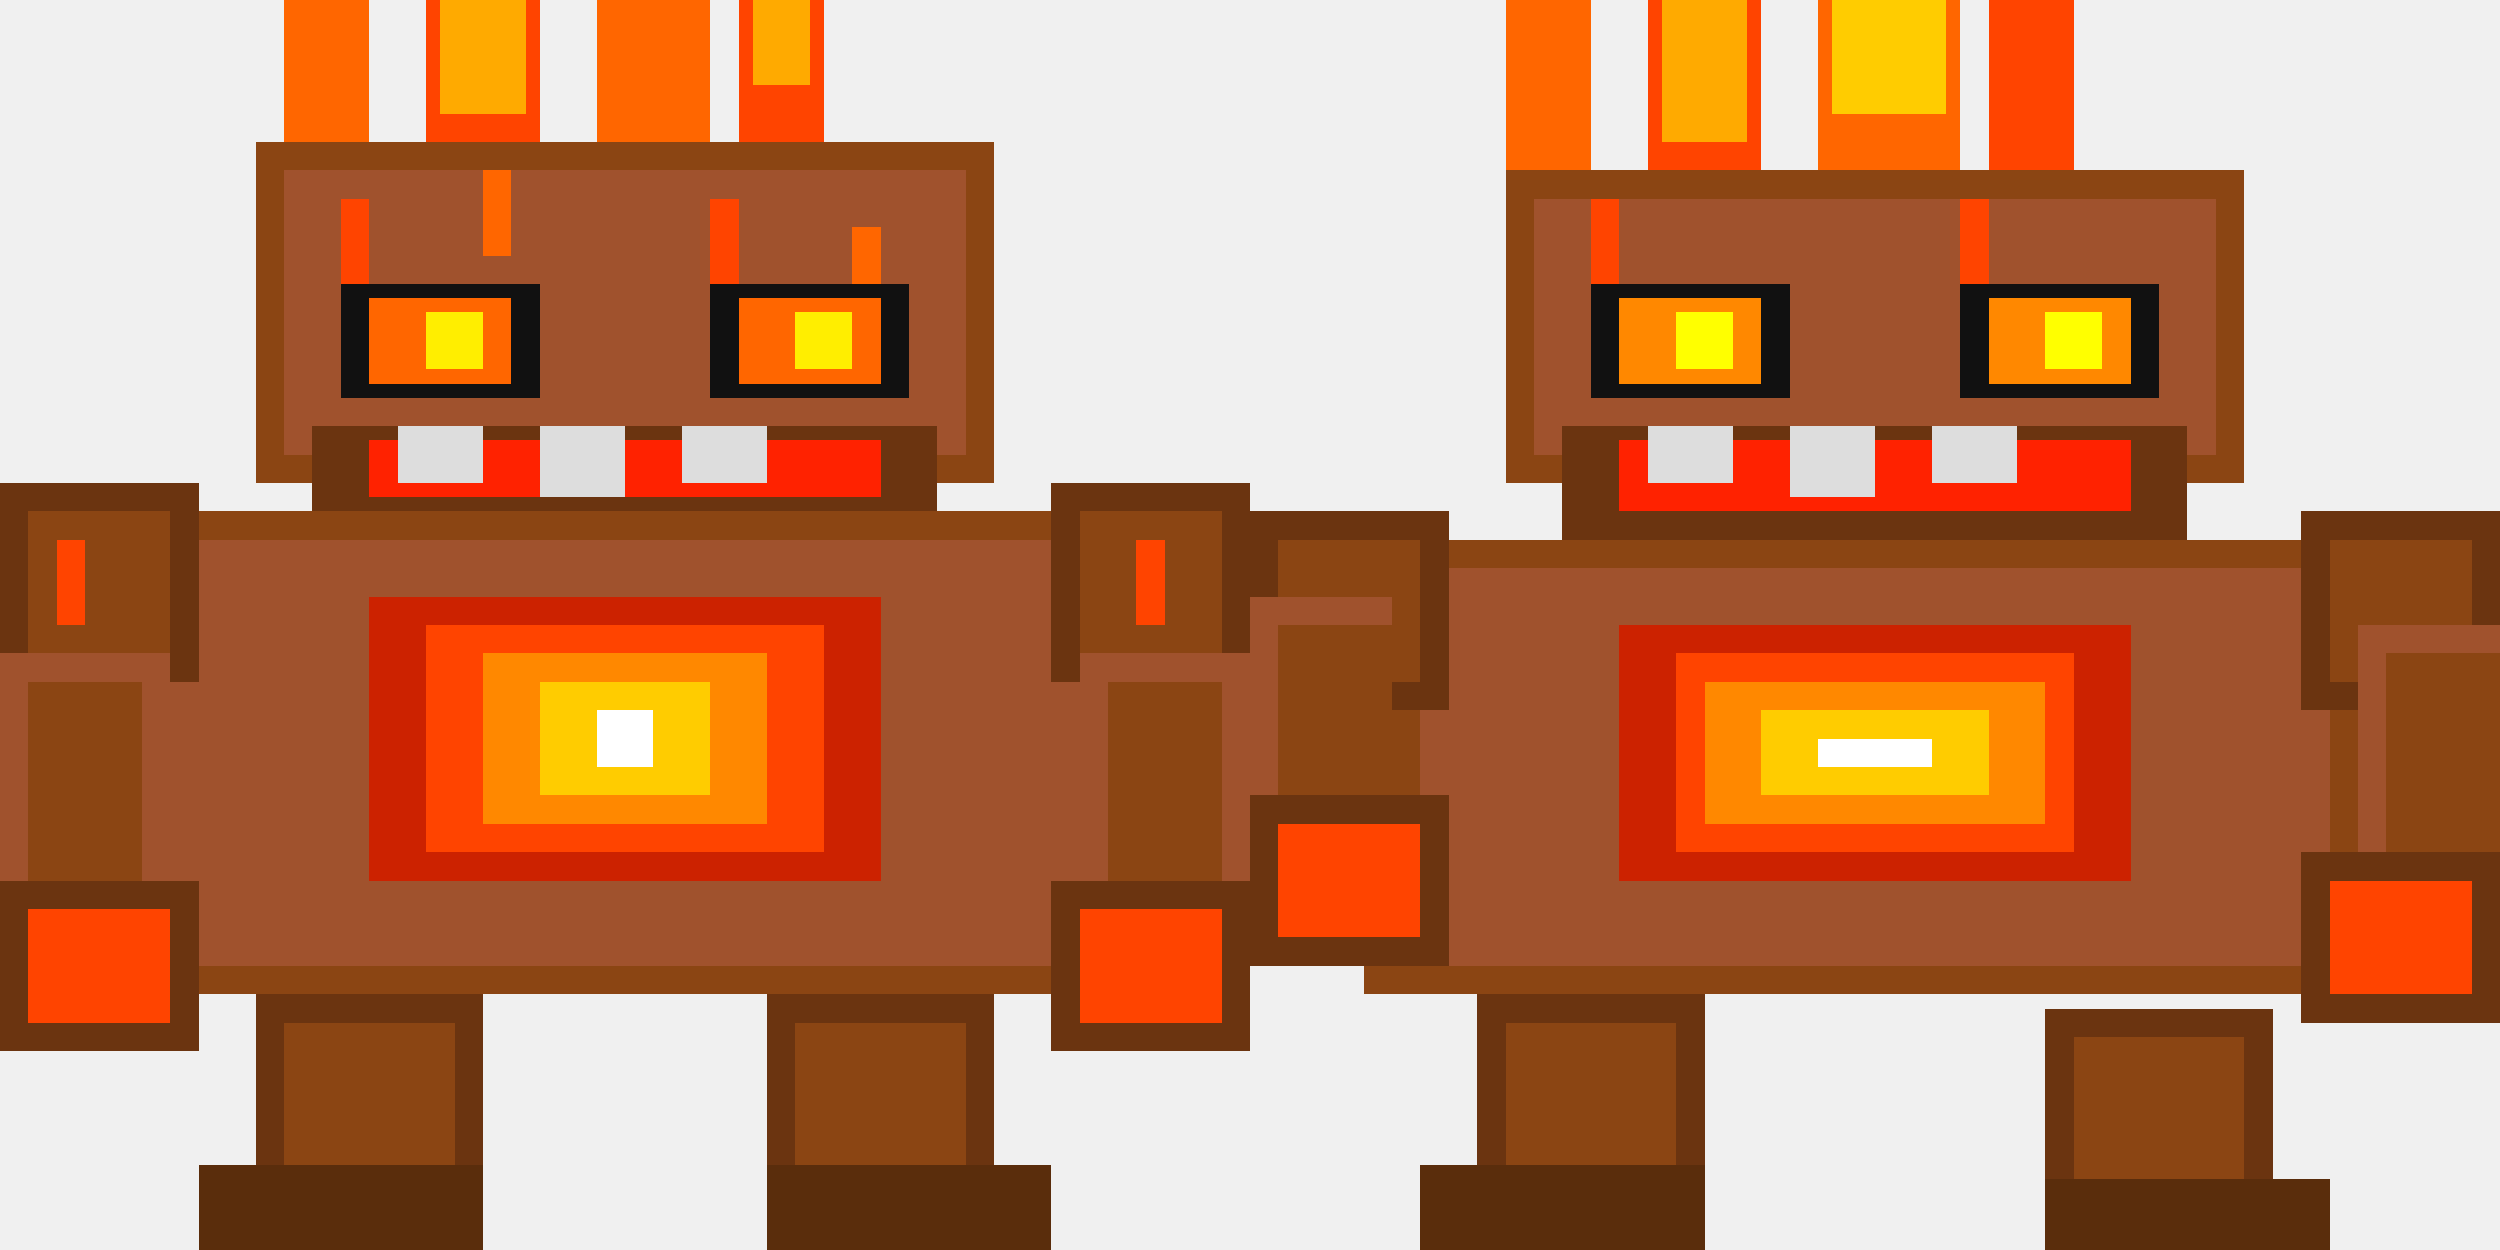
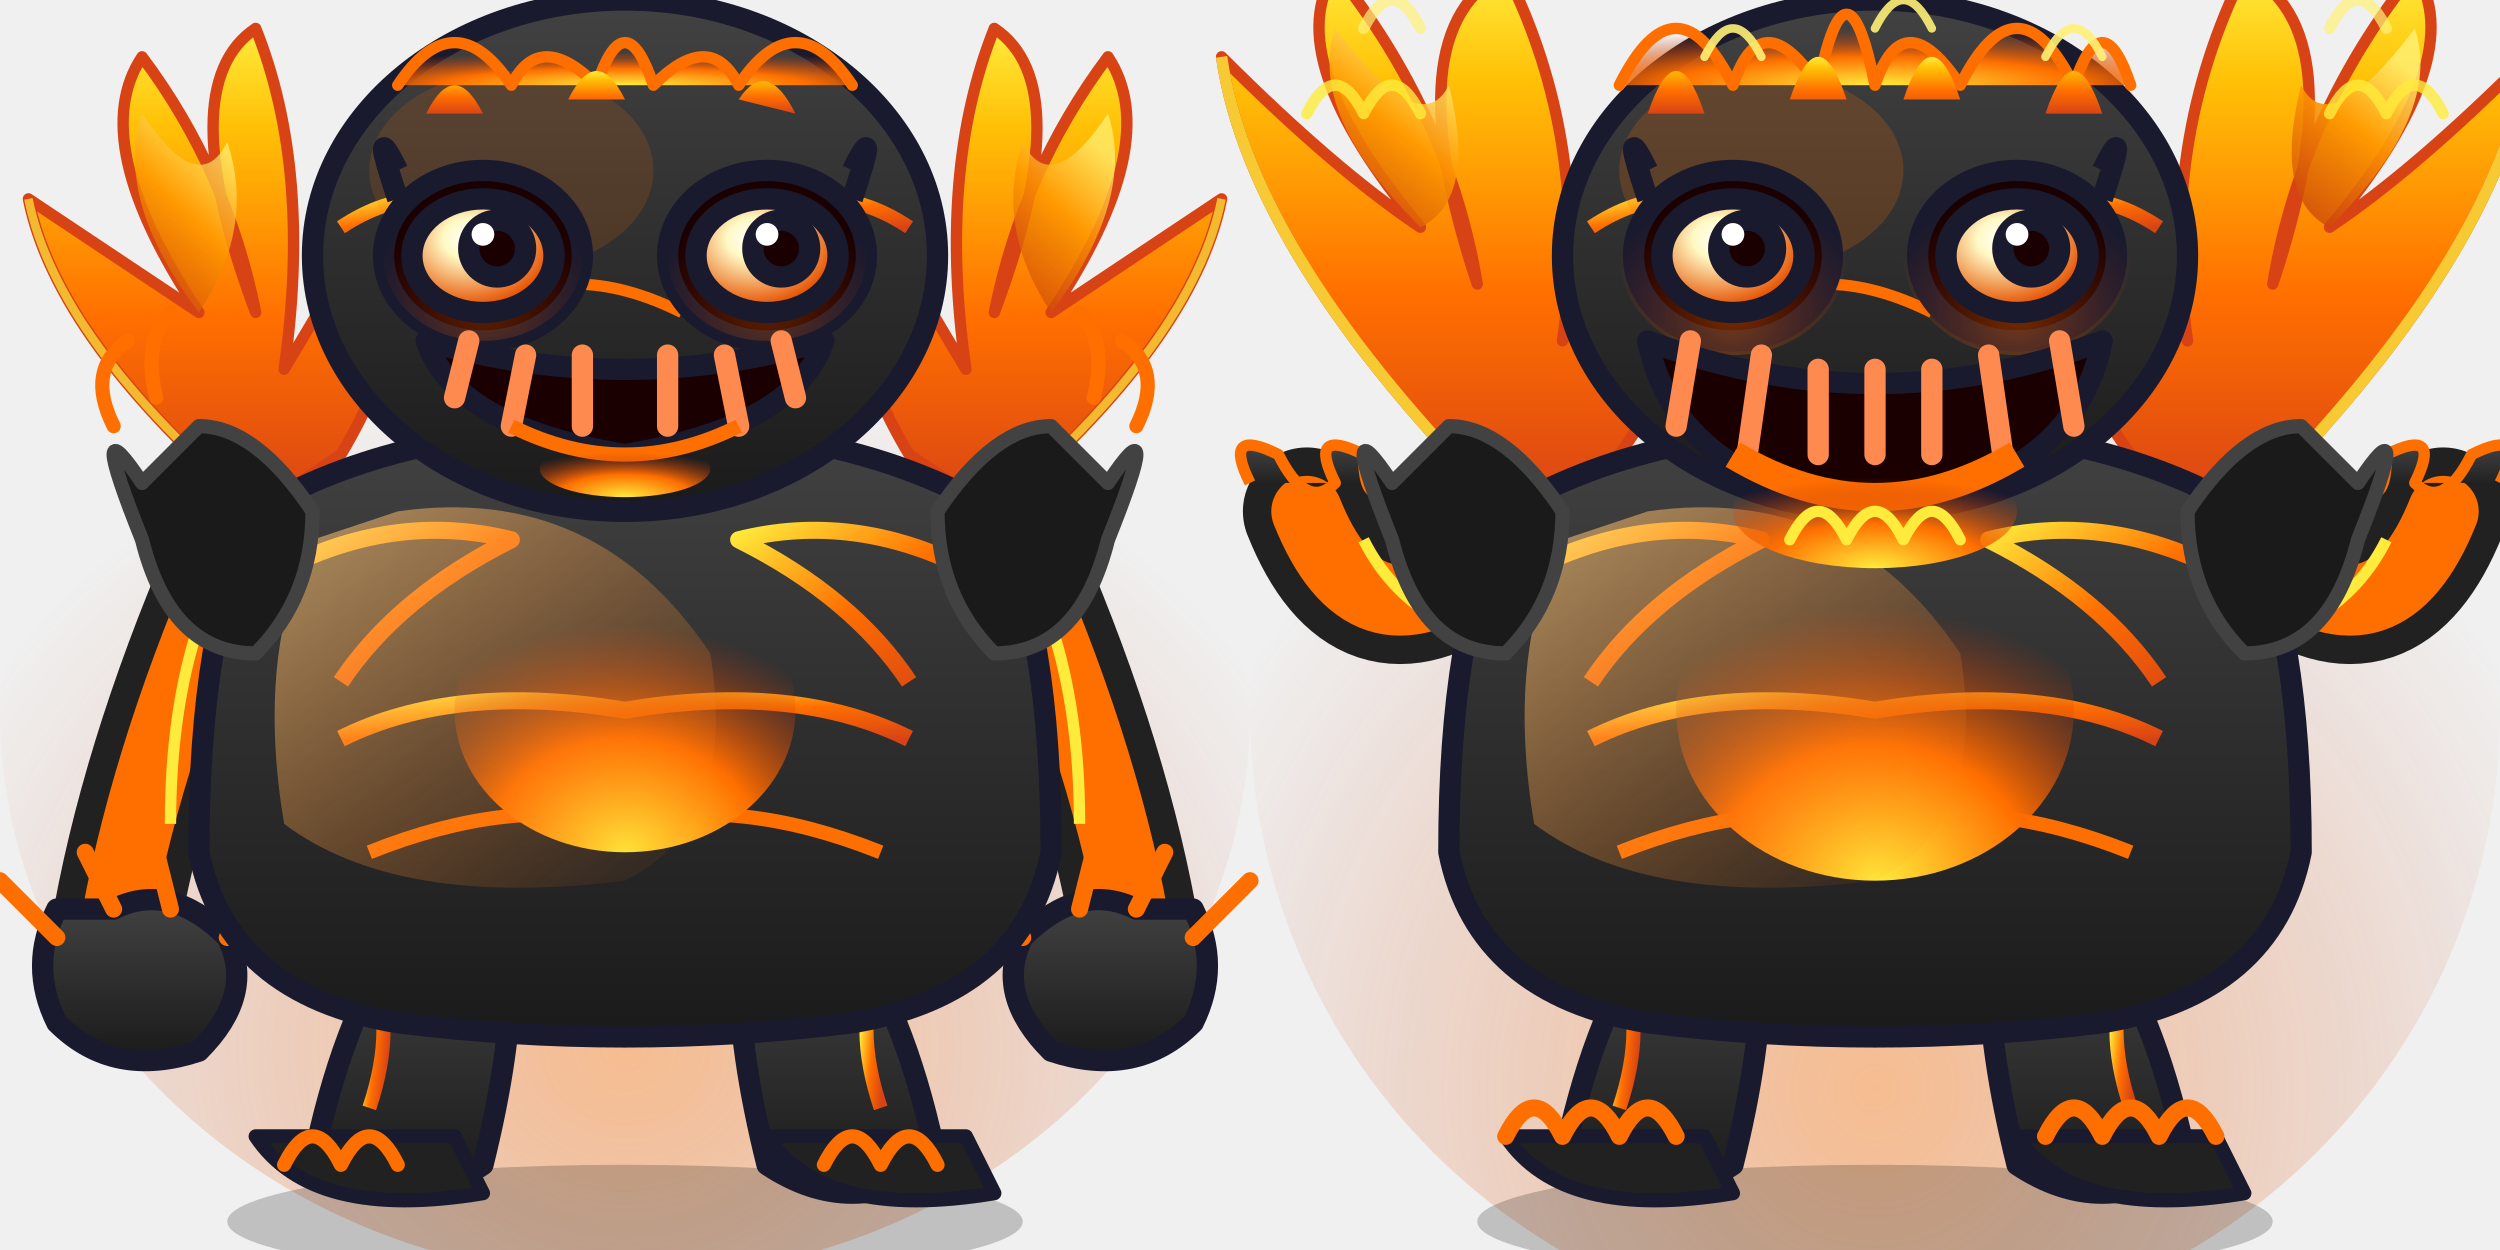
- <svg xmlns="http://www.w3.org/2000/svg" viewBox="0 0 176 88" width="176" height="88" shape-rendering="crispEdges">
-   <g>
-     <rect x="20" y="0" width="6" height="10" fill="#ff6600" />
-     <rect x="30" y="0" width="8" height="14" fill="#ff4400" />
-     <rect x="31" y="0" width="6" height="8" fill="#ffaa00" />
-     <rect x="42" y="0" width="8" height="12" fill="#ff6600" />
-     <rect x="52" y="0" width="6" height="10" fill="#ff4400" />
-     <rect x="53" y="0" width="4" height="6" fill="#ffaa00" />
-     <rect x="18" y="10" width="52" height="24" fill="#8b4513" />
-     <rect x="20" y="12" width="48" height="20" fill="#a0522d" />
-     <rect x="24" y="14" width="2" height="8" fill="#ff4400" />
-     <rect x="34" y="12" width="2" height="6" fill="#ff6600" />
-     <rect x="50" y="14" width="2" height="10" fill="#ff4400" />
-     <rect x="60" y="16" width="2" height="6" fill="#ff6600" />
-     <rect x="24" y="20" width="14" height="8" fill="#111" />
-     <rect x="50" y="20" width="14" height="8" fill="#111" />
-     <rect x="26" y="21" width="10" height="6" fill="#ff6600" />
-     <rect x="52" y="21" width="10" height="6" fill="#ff6600" />
-     <rect x="30" y="22" width="4" height="4" fill="#ffee00" />
-     <rect x="56" y="22" width="4" height="4" fill="#ffee00" />
-     <rect x="22" y="30" width="44" height="8" fill="#6b3410" />
-     <rect x="26" y="31" width="36" height="4" fill="#ff2200" />
-     <rect x="28" y="30" width="6" height="4" fill="#ddd" />
-     <rect x="38" y="30" width="6" height="5" fill="#ddd" />
-     <rect x="48" y="30" width="6" height="4" fill="#ddd" />
-     <rect x="6" y="36" width="76" height="34" fill="#8b4513" />
-     <rect x="10" y="38" width="68" height="30" fill="#a0522d" />
-     <rect x="26" y="42" width="36" height="20" fill="#cc2200" />
-     <rect x="30" y="44" width="28" height="16" fill="#ff4400" />
-     <rect x="34" y="46" width="20" height="12" fill="#ff8800" />
-     <rect x="38" y="48" width="12" height="8" fill="#ffcc00" />
-     <rect x="42" y="50" width="4" height="4" fill="#ffffff" />
-     <rect x="0" y="34" width="14" height="14" fill="#6b3410" />
-     <rect x="2" y="36" width="10" height="10" fill="#8b4513" />
-     <rect x="74" y="34" width="14" height="14" fill="#6b3410" />
-     <rect x="76" y="36" width="10" height="10" fill="#8b4513" />
-     <rect x="4" y="38" width="2" height="6" fill="#ff4400" />
-     <rect x="80" y="38" width="2" height="6" fill="#ff4400" />
-     <rect x="0" y="46" width="12" height="18" fill="#a0522d" />
-     <rect x="2" y="48" width="8" height="14" fill="#8b4513" />
-     <rect x="76" y="46" width="12" height="18" fill="#a0522d" />
-     <rect x="78" y="48" width="8" height="14" fill="#8b4513" />
-     <rect x="0" y="62" width="14" height="12" fill="#6b3410" />
-     <rect x="2" y="64" width="10" height="8" fill="#ff4400" />
-     <rect x="74" y="62" width="14" height="12" fill="#6b3410" />
-     <rect x="76" y="64" width="10" height="8" fill="#ff4400" />
-     <rect x="18" y="70" width="16" height="14" fill="#6b3410" />
-     <rect x="20" y="72" width="12" height="10" fill="#8b4513" />
-     <rect x="54" y="70" width="16" height="14" fill="#6b3410" />
-     <rect x="56" y="72" width="12" height="10" fill="#8b4513" />
-     <rect x="14" y="82" width="20" height="6" fill="#5a2d0c" />
-     <rect x="54" y="82" width="20" height="6" fill="#5a2d0c" />
+ <svg xmlns="http://www.w3.org/2000/svg" viewBox="0 0 176 88" width="176" height="88" shape-rendering="geometricPrecision">
+   <defs>
+     <linearGradient id="inferno-body" x1="0" y1="0" x2="0" y2="1">
+       <stop offset="0%" stop-color="#ff8a50" />
+       <stop offset="50%" stop-color="#ff6f00" />
+       <stop offset="100%" stop-color="#bf360c" />
+     </linearGradient>
+     <linearGradient id="inferno-body-dark" x1="0" y1="0" x2="0" y2="1">
+       <stop offset="0%" stop-color="#424242" />
+       <stop offset="100%" stop-color="#1a1a1a" />
+     </linearGradient>
+     <linearGradient id="inferno-body-hi" x1="0" y1="0" x2="1" y2="1">
+       <stop offset="0%" stop-color="#ffcc80" stop-opacity="0.6" />
+       <stop offset="100%" stop-color="#ff6f00" stop-opacity="0" />
+     </linearGradient>
+     <linearGradient id="inferno-wing" x1="0" y1="1" x2="0" y2="0">
+       <stop offset="0%" stop-color="#d84315" />
+       <stop offset="40%" stop-color="#ff6f00" />
+       <stop offset="80%" stop-color="#ffc107" />
+       <stop offset="100%" stop-color="#ffeb3b" />
+     </linearGradient>
+     <linearGradient id="inferno-wing2" x1="0" y1="1" x2="0.5" y2="0">
+       <stop offset="0%" stop-color="#bf360c" stop-opacity="0.8" />
+       <stop offset="60%" stop-color="#ff9800" />
+       <stop offset="100%" stop-color="#fff176" stop-opacity="0.9" />
+     </linearGradient>
+     <linearGradient id="inferno-vein" x1="0" y1="0" x2="1" y2="1">
+       <stop offset="0%" stop-color="#ffeb3b" />
+       <stop offset="50%" stop-color="#ff6f00" />
+       <stop offset="100%" stop-color="#d84315" />
+     </linearGradient>
+     <radialGradient id="inferno-eye" cx="0.4" cy="0.35" r="0.6">
+       <stop offset="0%" stop-color="#fff" />
+       <stop offset="30%" stop-color="#fff9c4" />
+       <stop offset="100%" stop-color="#e65100" />
+     </radialGradient>
+     <radialGradient id="inferno-flame-core" cx="0.5" cy="1" r="0.8">
+       <stop offset="0%" stop-color="#ffeb3b" />
+       <stop offset="50%" stop-color="#ff6f00" />
+       <stop offset="100%" stop-color="#bf360c" stop-opacity="0" />
+     </radialGradient>
+     <radialGradient id="inferno-aura" cx="0.5" cy="0.8" r="0.6">
+       <stop offset="0%" stop-color="#ff6f00" stop-opacity="0.4" />
+       <stop offset="100%" stop-color="#bf360c" stop-opacity="0" />
+     </radialGradient>
+   </defs>
+   <g stroke="#1a1a2e" stroke-width="1.5" stroke-linejoin="round">
+     <ellipse cx="44" cy="50" rx="44" ry="40" fill="url(#inferno-aura)" stroke="none" />
+     <ellipse cx="44" cy="86" rx="28" ry="4" fill="#000" opacity="0.2" stroke="none" />
+     <path d="M18,36 Q4,24 2,14 Q8,18 14,22 Q6,10 10,4 Q16,12 18,22 Q12,6 18,2 Q22,12 20,26 Q26,16 28,12 Q30,22 24,32Z" fill="url(#inferno-wing)" stroke="#d84315" stroke-width="0.8" />
+     <path d="M18,36 Q4,24 2,14" stroke="#ffeb3b" stroke-width="0.6" fill="none" opacity="0.7" />
+     <path d="M14,22 Q8,14 10,8 Q14,14 16,10 Q18,16 14,22Z" fill="url(#inferno-wing2)" stroke="none" opacity="0.8" />
+     <path d="M70,36 Q84,24 86,14 Q80,18 74,22 Q82,10 78,4 Q72,12 70,22 Q76,6 70,2 Q66,12 68,26 Q62,16 60,12 Q58,22 64,32Z" fill="url(#inferno-wing)" stroke="#d84315" stroke-width="0.8" />
+     <path d="M70,36 Q84,24 86,14" stroke="#ffeb3b" stroke-width="0.6" fill="none" opacity="0.7" />
+     <path d="M74,22 Q80,14 78,8 Q74,14 72,10 Q70,16 74,22Z" fill="url(#inferno-wing2)" stroke="none" opacity="0.8" />
+     <path d="M28,66 Q24,72 22,82 Q28,86 34,82 Q36,74 36,68Z" fill="url(#inferno-body-dark)" />
+     <path d="M60,66 Q64,72 66,82 Q60,86 54,82 Q52,74 52,68Z" fill="url(#inferno-body-dark)" />
+     <path d="M26,68 Q28,72 26,78" stroke="url(#inferno-vein)" stroke-width="1" fill="none" />
+     <path d="M62,68 Q60,72 62,78" stroke="url(#inferno-vein)" stroke-width="1" fill="none" />
+     <path d="M18,80 Q22,86 34,84 L32,80Z" fill="#212121" stroke="#1a1a2e" stroke-width="1" />
+     <path d="M54,80 Q58,86 70,84 L68,80Z" fill="#212121" stroke="#1a1a2e" stroke-width="1" />
+     <path d="M20,82 Q22,78 24,82 Q26,78 28,82" stroke="#ff6f00" stroke-width="1" fill="none" stroke-linecap="round" />
+     <path d="M58,82 Q60,78 62,82 Q64,78 66,82" stroke="#ff6f00" stroke-width="1" fill="none" stroke-linecap="round" />
+     <path d="M16,40 Q10,54 8,66" stroke="#212121" stroke-width="9" fill="none" stroke-linecap="round" />
+     <path d="M16,40 Q10,54 8,66" stroke="#ff6f00" stroke-width="5" fill="none" stroke-linecap="round" />
+     <path d="M14,44 Q12,50 12,58" stroke="#ffeb3b" stroke-width="0.8" fill="none" />
+     <path d="M4,64 Q2,68 4,72 Q8,76 14,74 Q18,70 16,66 Q12,62 8,64Z" fill="url(#inferno-body-dark)" />
+     <path d="M4,66 L0,62 M8,64 L6,60 M12,64 L11,60 M16,66 L18,62" stroke="#ff6f00" stroke-width="1.2" stroke-linecap="round" fill="none" />
+     <path d="M72,40 Q78,54 80,66" stroke="#212121" stroke-width="9" fill="none" stroke-linecap="round" />
+     <path d="M72,40 Q78,54 80,66" stroke="#ff6f00" stroke-width="5" fill="none" stroke-linecap="round" />
+     <path d="M74,44 Q76,50 76,58" stroke="#ffeb3b" stroke-width="0.8" fill="none" />
+     <path d="M84,64 Q86,68 84,72 Q80,76 74,74 Q70,70 72,66 Q76,62 80,64Z" fill="url(#inferno-body-dark)" />
+     <path d="M84,66 L88,62 M80,64 L82,60 M76,64 L77,60 M72,66 L70,62" stroke="#ff6f00" stroke-width="1.2" stroke-linecap="round" fill="none" />
+     <path d="M18,36 Q14,44 14,60 Q16,70 28,72 Q44,74 60,72 Q72,70 74,60 Q74,44 70,36 Q60,30 44,30 Q28,30 18,36Z" fill="url(#inferno-body-dark)" />
+     <path d="M20,40 Q28,36 36,38 Q28,42 24,48" stroke="url(#inferno-vein)" stroke-width="1.2" fill="none" />
+     <path d="M68,40 Q60,36 52,38 Q60,42 64,48" stroke="url(#inferno-vein)" stroke-width="1.2" fill="none" />
+     <path d="M24,52 Q32,48 44,50 Q56,48 64,52" stroke="url(#inferno-vein)" stroke-width="1.2" fill="none" />
+     <path d="M26,60 Q36,56 44,58 Q52,56 62,60" stroke="#ff6f00" stroke-width="1" fill="none" />
+     <ellipse cx="44" cy="50" rx="12" ry="10" fill="url(#inferno-flame-core)" stroke="none" />
+     <path d="M22,38 Q18,46 20,58 Q28,64 44,62 Q52,58 50,46 Q42,34 28,36Z" fill="url(#inferno-body-hi)" stroke="none" />
+     <path d="M10,34 Q6,28 10,38 Q12,46 18,46 Q22,42 22,36 Q18,30 14,30Z" fill="#1a1a1a" stroke="#424242" stroke-width="1" />
+     <path d="M8,30 Q6,26 9,24 M11,28 Q10,24 12,22" stroke="#ff6f00" stroke-width="1" stroke-linecap="round" fill="none" />
+     <path d="M78,34 Q82,28 78,38 Q76,46 70,46 Q66,42 66,36 Q70,30 74,30Z" fill="#1a1a1a" stroke="#424242" stroke-width="1" />
+     <path d="M80,30 Q82,26 79,24 M77,28 Q78,24 76,22" stroke="#ff6f00" stroke-width="1" stroke-linecap="round" fill="none" />
+     <path d="M34,28 Q38,30 44,30 Q50,30 54,28 Q52,24 44,24 Q36,24 34,28Z" fill="url(#inferno-body-dark)" />
+     <path d="M36,28 Q40,26 48,28" stroke="#ff6f00" stroke-width="0.8" fill="none" />
+     <ellipse cx="44" cy="18" rx="22" ry="18" fill="url(#inferno-body-dark)" />
+     <path d="M24,16 Q30,12 36,16" stroke="url(#inferno-vein)" stroke-width="1" fill="none" />
+     <path d="M52,16 Q58,12 64,16" stroke="url(#inferno-vein)" stroke-width="1" fill="none" />
+     <path d="M34,22 Q40,18 48,22" stroke="#ff6f00" stroke-width="0.8" fill="none" />
+     <ellipse cx="36" cy="12" rx="10" ry="7" fill="#ff6f00" opacity="0.15" stroke="none" />
+     <path d="M28,6 Q32,0 36,6 Q38,2 42,6 Q44,0 46,6 Q50,2 52,6 Q56,0 60,6" fill="url(#inferno-flame-core)" stroke="#ff6f00" stroke-width="0.8" stroke-linecap="round" />
+     <path d="M30,8 Q32,4 34,8 M40,7 Q42,3 44,7 M52,7 Q54,4 56,8" fill="url(#inferno-wing)" stroke="none" />
+     <ellipse cx="34" cy="18" rx="7" ry="6" fill="#1a0000" />
+     <ellipse cx="54" cy="18" rx="7" ry="6" fill="#1a0000" />
+     <ellipse cx="34" cy="18" rx="7" ry="6" fill="url(#inferno-aura)" stroke="none" opacity="0.8" />
+     <ellipse cx="54" cy="18" rx="7" ry="6" fill="url(#inferno-aura)" stroke="none" opacity="0.8" />
+     <ellipse cx="34" cy="18" rx="5" ry="4" fill="url(#inferno-eye)" />
+     <ellipse cx="54" cy="18" rx="5" ry="4" fill="url(#inferno-eye)" />
+     <circle cx="35" cy="17.5" r="2" fill="#1a0000" />
+     <circle cx="34" cy="16.5" r="0.8" fill="#fff" stroke="none" />
+     <circle cx="55" cy="17.5" r="2" fill="#1a0000" />
+     <circle cx="54" cy="16.5" r="0.8" fill="#fff" stroke="none" />
+     <path d="M28,14 Q26,8 28,12" stroke="#1a1a2e" stroke-width="1.5" fill="none" />
+     <path d="M60,14 Q62,8 60,12" stroke="#1a1a2e" stroke-width="1.5" fill="none" />
+     <path d="M30,24 Q44,28 58,24 Q56,30 44,32 Q32,30 30,24Z" fill="#1a0000" />
+     <path d="M33,24 L32,28 M37,25 L36,30 M41,25 L41,30 M47,25 L47,30 M51,25 L52,30 M55,24 L56,28" stroke="#ff8a50" stroke-width="1.5" stroke-linecap="round" fill="none" />
+     <path d="M36,30 Q44,34 52,30" stroke="#ff6f00" stroke-width="1" fill="none" />
+     <ellipse cx="44" cy="33" rx="6" ry="2" fill="url(#inferno-flame-core)" stroke="none" />
  </g>
-   <g transform="translate(88,0)">
-     <rect x="18" y="0" width="6" height="14" fill="#ff6600" />
-     <rect x="28" y="0" width="8" height="16" fill="#ff4400" />
-     <rect x="29" y="0" width="6" height="10" fill="#ffaa00" />
-     <rect x="40" y="0" width="10" height="14" fill="#ff6600" />
-     <rect x="41" y="0" width="8" height="8" fill="#ffcc00" />
-     <rect x="52" y="0" width="6" height="12" fill="#ff4400" />
-     <rect x="18" y="12" width="52" height="22" fill="#8b4513" />
-     <rect x="20" y="14" width="48" height="18" fill="#a0522d" />
-     <rect x="24" y="14" width="2" height="8" fill="#ff4400" />
-     <rect x="50" y="14" width="2" height="10" fill="#ff4400" />
-     <rect x="24" y="20" width="14" height="8" fill="#111" />
-     <rect x="50" y="20" width="14" height="8" fill="#111" />
-     <rect x="26" y="21" width="10" height="6" fill="#ff8800" />
-     <rect x="52" y="21" width="10" height="6" fill="#ff8800" />
-     <rect x="30" y="22" width="4" height="4" fill="#ffff00" />
-     <rect x="56" y="22" width="4" height="4" fill="#ffff00" />
-     <rect x="22" y="30" width="44" height="8" fill="#6b3410" />
-     <rect x="26" y="31" width="36" height="5" fill="#ff2200" />
-     <rect x="28" y="30" width="6" height="4" fill="#ddd" />
-     <rect x="38" y="30" width="6" height="5" fill="#ddd" />
-     <rect x="48" y="30" width="6" height="4" fill="#ddd" />
-     <rect x="8" y="38" width="72" height="32" fill="#8b4513" />
-     <rect x="12" y="40" width="64" height="28" fill="#a0522d" />
-     <rect x="26" y="44" width="36" height="18" fill="#cc2200" />
-     <rect x="30" y="46" width="28" height="14" fill="#ff4400" />
-     <rect x="32" y="48" width="24" height="10" fill="#ff8800" />
-     <rect x="36" y="50" width="16" height="6" fill="#ffcc00" />
-     <rect x="40" y="52" width="8" height="2" fill="#ffffff" />
-     <rect x="0" y="36" width="14" height="14" fill="#6b3410" />
-     <rect x="2" y="38" width="10" height="10" fill="#8b4513" />
-     <rect x="74" y="36" width="14" height="14" fill="#6b3410" />
-     <rect x="76" y="38" width="10" height="10" fill="#8b4513" />
-     <rect x="0" y="42" width="10" height="16" fill="#a0522d" />
-     <rect x="2" y="44" width="8" height="12" fill="#8b4513" />
-     <rect x="78" y="44" width="10" height="18" fill="#a0522d" />
-     <rect x="80" y="46" width="8" height="14" fill="#8b4513" />
-     <rect x="0" y="56" width="14" height="12" fill="#6b3410" />
-     <rect x="2" y="58" width="10" height="8" fill="#ff4400" />
-     <rect x="74" y="60" width="14" height="12" fill="#6b3410" />
-     <rect x="76" y="62" width="10" height="8" fill="#ff4400" />
-     <rect x="16" y="70" width="16" height="14" fill="#6b3410" />
-     <rect x="18" y="72" width="12" height="10" fill="#8b4513" />
-     <rect x="56" y="71" width="16" height="14" fill="#6b3410" />
-     <rect x="58" y="73" width="12" height="10" fill="#8b4513" />
-     <rect x="12" y="82" width="20" height="6" fill="#5a2d0c" />
-     <rect x="56" y="83" width="20" height="5" fill="#5a2d0c" />
+   <g transform="translate(88, 0)" stroke="#1a1a2e" stroke-width="1.5" stroke-linejoin="round">
+     <ellipse cx="44" cy="50" rx="44" ry="44" fill="url(#inferno-aura)" stroke="none" />
+     <ellipse cx="44" cy="86" rx="28" ry="4" fill="#000" opacity="0.2" stroke="none" />
+     <path d="M18,36 Q0,18 -2,4 Q6,12 12,16 Q2,4 6,-2 Q14,8 16,20 Q10,2 18,-2 Q24,10 22,24 Q30,8 34,4 Q36,18 26,32Z" fill="url(#inferno-wing)" stroke="#d84315" stroke-width="0.8" />
+     <path d="M18,36 Q0,18 -2,4" stroke="#ffeb3b" stroke-width="0.8" fill="none" opacity="0.8" />
+     <path d="M12,16 Q4,8 6,2 Q12,10 14,6 Q16,14 12,16Z" fill="url(#inferno-wing2)" stroke="none" opacity="0.9" />
+     <path d="M4,8 Q6,4 8,8 Q10,4 12,8" stroke="#ffeb3b" stroke-width="0.8" stroke-linecap="round" fill="none" opacity="0.8" />
+     <path d="M8,2 Q10,-2 12,2" stroke="#fff176" stroke-width="0.8" stroke-linecap="round" fill="none" opacity="0.7" />
+     <path d="M70,36 Q88,18 90,4 Q82,12 76,16 Q86,4 82,-2 Q74,8 72,20 Q78,2 70,-2 Q64,10 66,24 Q58,8 54,4 Q52,18 62,32Z" fill="url(#inferno-wing)" stroke="#d84315" stroke-width="0.8" />
+     <path d="M70,36 Q88,18 90,4" stroke="#ffeb3b" stroke-width="0.8" fill="none" opacity="0.8" />
+     <path d="M76,16 Q84,8 82,2 Q76,10 74,6 Q72,14 76,16Z" fill="url(#inferno-wing2)" stroke="none" opacity="0.9" />
+     <path d="M84,8 Q82,4 80,8 Q78,4 76,8" stroke="#ffeb3b" stroke-width="0.8" stroke-linecap="round" fill="none" opacity="0.8" />
+     <path d="M80,2 Q78,-2 76,2" stroke="#fff176" stroke-width="0.8" stroke-linecap="round" fill="none" opacity="0.7" />
+     <path d="M28,66 Q24,72 22,82 Q28,86 34,82 Q36,74 36,68Z" fill="url(#inferno-body-dark)" />
+     <path d="M60,66 Q64,72 66,82 Q60,86 54,82 Q52,74 52,68Z" fill="url(#inferno-body-dark)" />
+     <path d="M26,68 Q28,72 26,78" stroke="url(#inferno-vein)" stroke-width="1" fill="none" />
+     <path d="M62,68 Q60,72 62,78" stroke="url(#inferno-vein)" stroke-width="1" fill="none" />
+     <path d="M18,80 Q22,86 34,84 L32,80Z" fill="#212121" stroke="#1a1a2e" stroke-width="1" />
+     <path d="M54,80 Q58,86 70,84 L68,80Z" fill="#212121" stroke="#1a1a2e" stroke-width="1" />
+     <path d="M18,80 Q20,76 22,80 Q24,76 26,80 Q28,76 30,80" stroke="#ff6f00" stroke-width="1.2" fill="none" stroke-linecap="round" />
+     <path d="M56,80 Q58,76 60,80 Q62,76 64,80 Q66,76 68,80" stroke="#ff6f00" stroke-width="1.2" fill="none" stroke-linecap="round" />
+     <path d="M16,40 Q8,46 4,36" stroke="#212121" stroke-width="9" fill="none" stroke-linecap="round" />
+     <path d="M16,40 Q8,46 4,36" stroke="#ff6f00" stroke-width="5" fill="none" stroke-linecap="round" />
+     <path d="M14,44 Q10,42 8,38" stroke="#ffeb3b" stroke-width="0.8" fill="none" />
+     <path d="M0,34 Q-2,30 2,32 Q4,36 6,34 Q4,30 8,32 Q8,36 10,34" fill="url(#inferno-body-dark)" stroke="#ff6f00" stroke-width="0.8" />
+     <path d="M72,40 Q80,46 84,36" stroke="#212121" stroke-width="9" fill="none" stroke-linecap="round" />
+     <path d="M72,40 Q80,46 84,36" stroke="#ff6f00" stroke-width="5" fill="none" stroke-linecap="round" />
+     <path d="M74,44 Q78,42 80,38" stroke="#ffeb3b" stroke-width="0.8" fill="none" />
+     <path d="M88,34 Q90,30 86,32 Q84,36 82,34 Q84,30 80,32 Q80,36 78,34" fill="url(#inferno-body-dark)" stroke="#ff6f00" stroke-width="0.8" />
+     <path d="M18,36 Q14,44 14,60 Q16,70 28,72 Q44,74 60,72 Q72,70 74,60 Q74,44 70,36 Q60,30 44,30 Q28,30 18,36Z" fill="url(#inferno-body-dark)" />
+     <path d="M20,40 Q28,36 36,38 Q28,42 24,48" stroke="url(#inferno-vein)" stroke-width="1.2" fill="none" />
+     <path d="M68,40 Q60,36 52,38 Q60,42 64,48" stroke="url(#inferno-vein)" stroke-width="1.2" fill="none" />
+     <path d="M24,52 Q32,48 44,50 Q56,48 64,52" stroke="url(#inferno-vein)" stroke-width="1.2" fill="none" />
+     <path d="M26,60 Q36,56 44,58 Q52,56 62,60" stroke="#ff6f00" stroke-width="1" fill="none" />
+     <ellipse cx="44" cy="50" rx="14" ry="12" fill="url(#inferno-flame-core)" stroke="none" />
+     <path d="M22,38 Q18,46 20,58 Q28,64 44,62 Q52,58 50,46 Q42,34 28,36Z" fill="url(#inferno-body-hi)" stroke="none" />
+     <path d="M10,34 Q6,28 10,38 Q12,46 18,46 Q22,42 22,36 Q18,30 14,30Z" fill="#1a1a1a" stroke="#424242" stroke-width="1" />
+     <path d="M78,34 Q82,28 78,38 Q76,46 70,46 Q66,42 66,36 Q70,30 74,30Z" fill="#1a1a1a" stroke="#424242" stroke-width="1" />
+     <path d="M34,28 Q38,30 44,30 Q50,30 54,28 Q52,24 44,24 Q36,24 34,28Z" fill="url(#inferno-body-dark)" />
+     <ellipse cx="44" cy="18" rx="22" ry="18" fill="url(#inferno-body-dark)" />
+     <path d="M24,16 Q30,12 36,16" stroke="url(#inferno-vein)" stroke-width="1" fill="none" />
+     <path d="M52,16 Q58,12 64,16" stroke="url(#inferno-vein)" stroke-width="1" fill="none" />
+     <path d="M34,22 Q40,18 48,22" stroke="#ff6f00" stroke-width="0.8" fill="none" />
+     <ellipse cx="36" cy="12" rx="10" ry="7" fill="#ff6f00" opacity="0.2" stroke="none" />
+     <path d="M26,6 Q30,-2 34,6 Q36,0 40,6 Q42,-4 44,6 Q46,0 50,6 Q54,-2 58,6 Q60,0 62,6" fill="url(#inferno-flame-core)" stroke="#ff6f00" stroke-width="0.8" stroke-linecap="round" />
+     <path d="M28,8 Q30,2 32,8 M38,7 Q40,1 42,7 M46,7 Q48,1 50,7 M56,8 Q58,2 60,8" fill="url(#inferno-wing)" stroke="none" />
+     <path d="M32,4 Q34,0 36,4 M44,2 Q46,-2 48,2 M56,4 Q58,0 60,4" stroke="#fff176" stroke-width="0.6" stroke-linecap="round" fill="none" opacity="0.9" />
+     <ellipse cx="34" cy="18" rx="7" ry="6" fill="#1a0000" />
+     <ellipse cx="54" cy="18" rx="7" ry="6" fill="#1a0000" />
+     <ellipse cx="34" cy="18" rx="8" ry="7" fill="url(#inferno-aura)" stroke="none" opacity="1" />
+     <ellipse cx="54" cy="18" rx="8" ry="7" fill="url(#inferno-aura)" stroke="none" opacity="1" />
+     <ellipse cx="34" cy="18" rx="5" ry="4" fill="url(#inferno-eye)" />
+     <ellipse cx="54" cy="18" rx="5" ry="4" fill="url(#inferno-eye)" />
+     <circle cx="35" cy="17.5" r="2" fill="#1a0000" />
+     <circle cx="34" cy="16.5" r="0.8" fill="#fff" stroke="none" />
+     <circle cx="55" cy="17.5" r="2" fill="#1a0000" />
+     <circle cx="54" cy="16.5" r="0.8" fill="#fff" stroke="none" />
+     <path d="M28,14 Q26,8 28,12" stroke="#1a1a2e" stroke-width="1.5" fill="none" />
+     <path d="M60,14 Q62,8 60,12" stroke="#1a1a2e" stroke-width="1.5" fill="none" />
+     <path d="M28,24 Q44,30 60,24 Q58,34 44,36 Q30,34 28,24Z" fill="#1a0000" />
+     <path d="M31,24 L30,30 M36,25 L35,32 M40,26 L40,32 M44,26 L44,32 M48,26 L48,32 M52,25 L53,32 M57,24 L58,30" stroke="#ff8a50" stroke-width="1.5" stroke-linecap="round" fill="none" />
+     <path d="M34,32 Q44,38 54,32" stroke="#ff6f00" stroke-width="2" fill="none" />
+     <ellipse cx="44" cy="36" rx="10" ry="4" fill="url(#inferno-flame-core)" stroke="none" />
+     <path d="M38,38 Q40,34 42,38 Q44,34 46,38 Q48,34 50,38" stroke="#ffeb3b" stroke-width="0.8" stroke-linecap="round" fill="none" />
  </g>
</svg>
